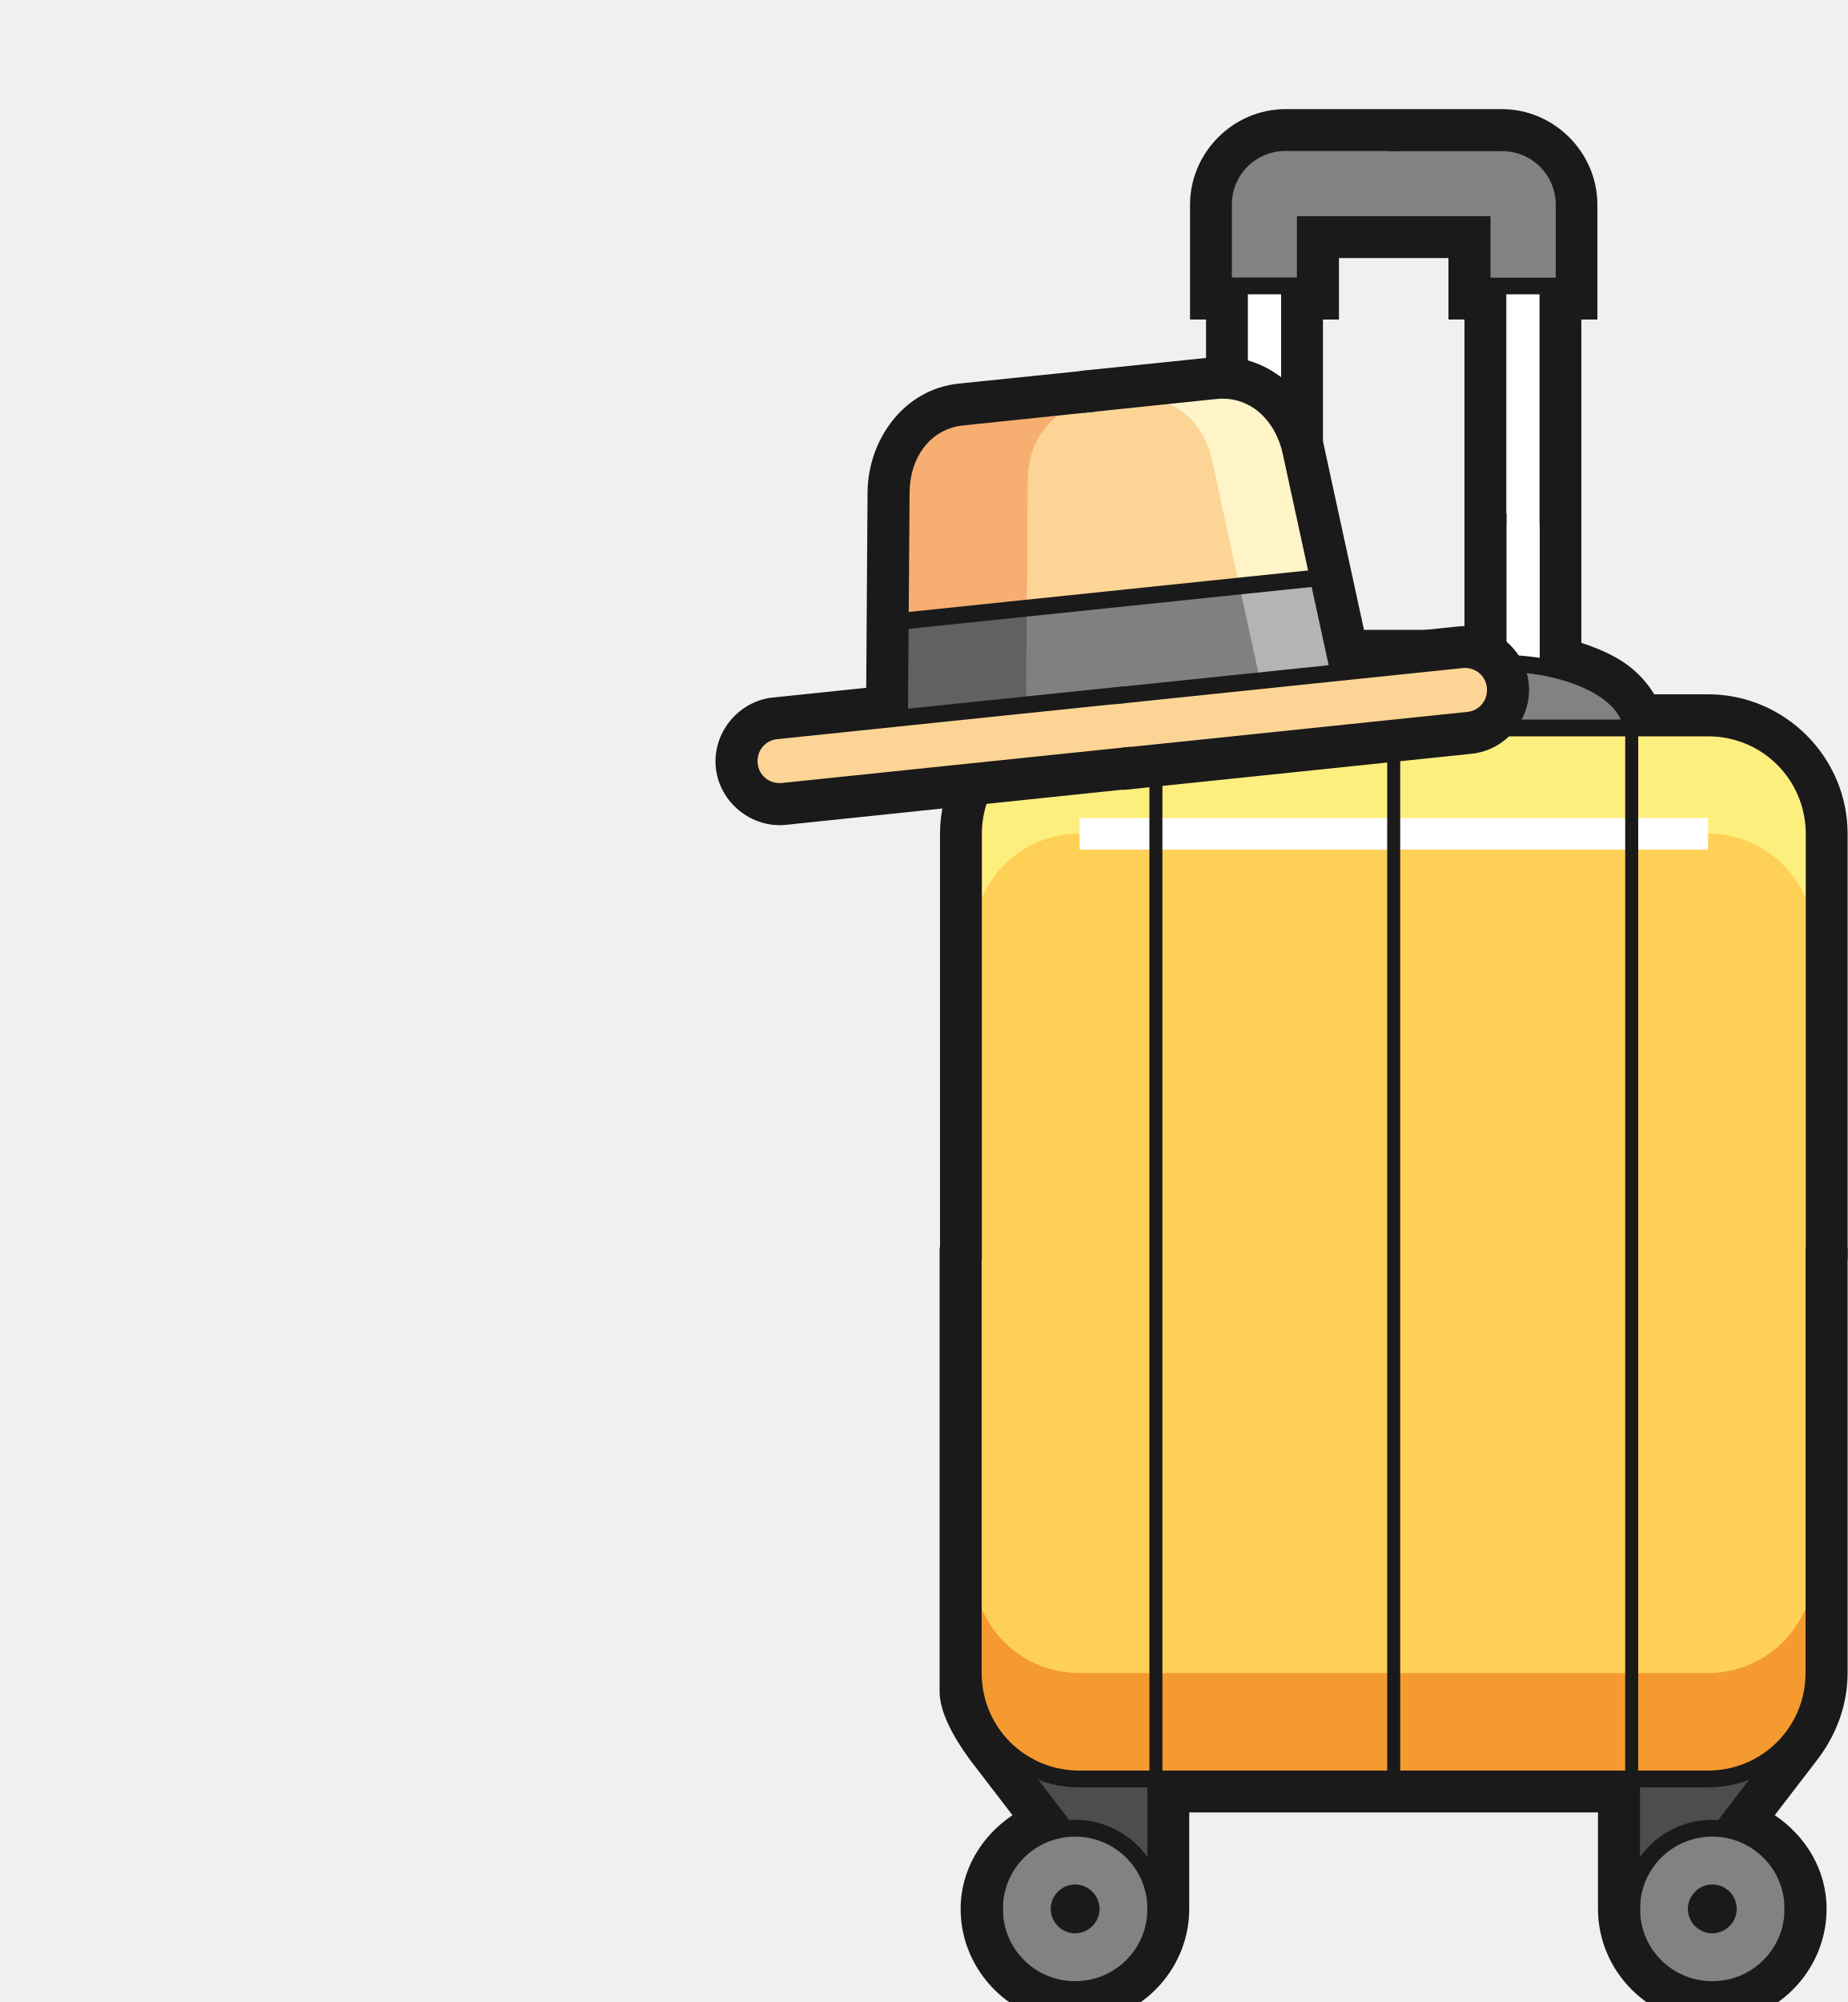
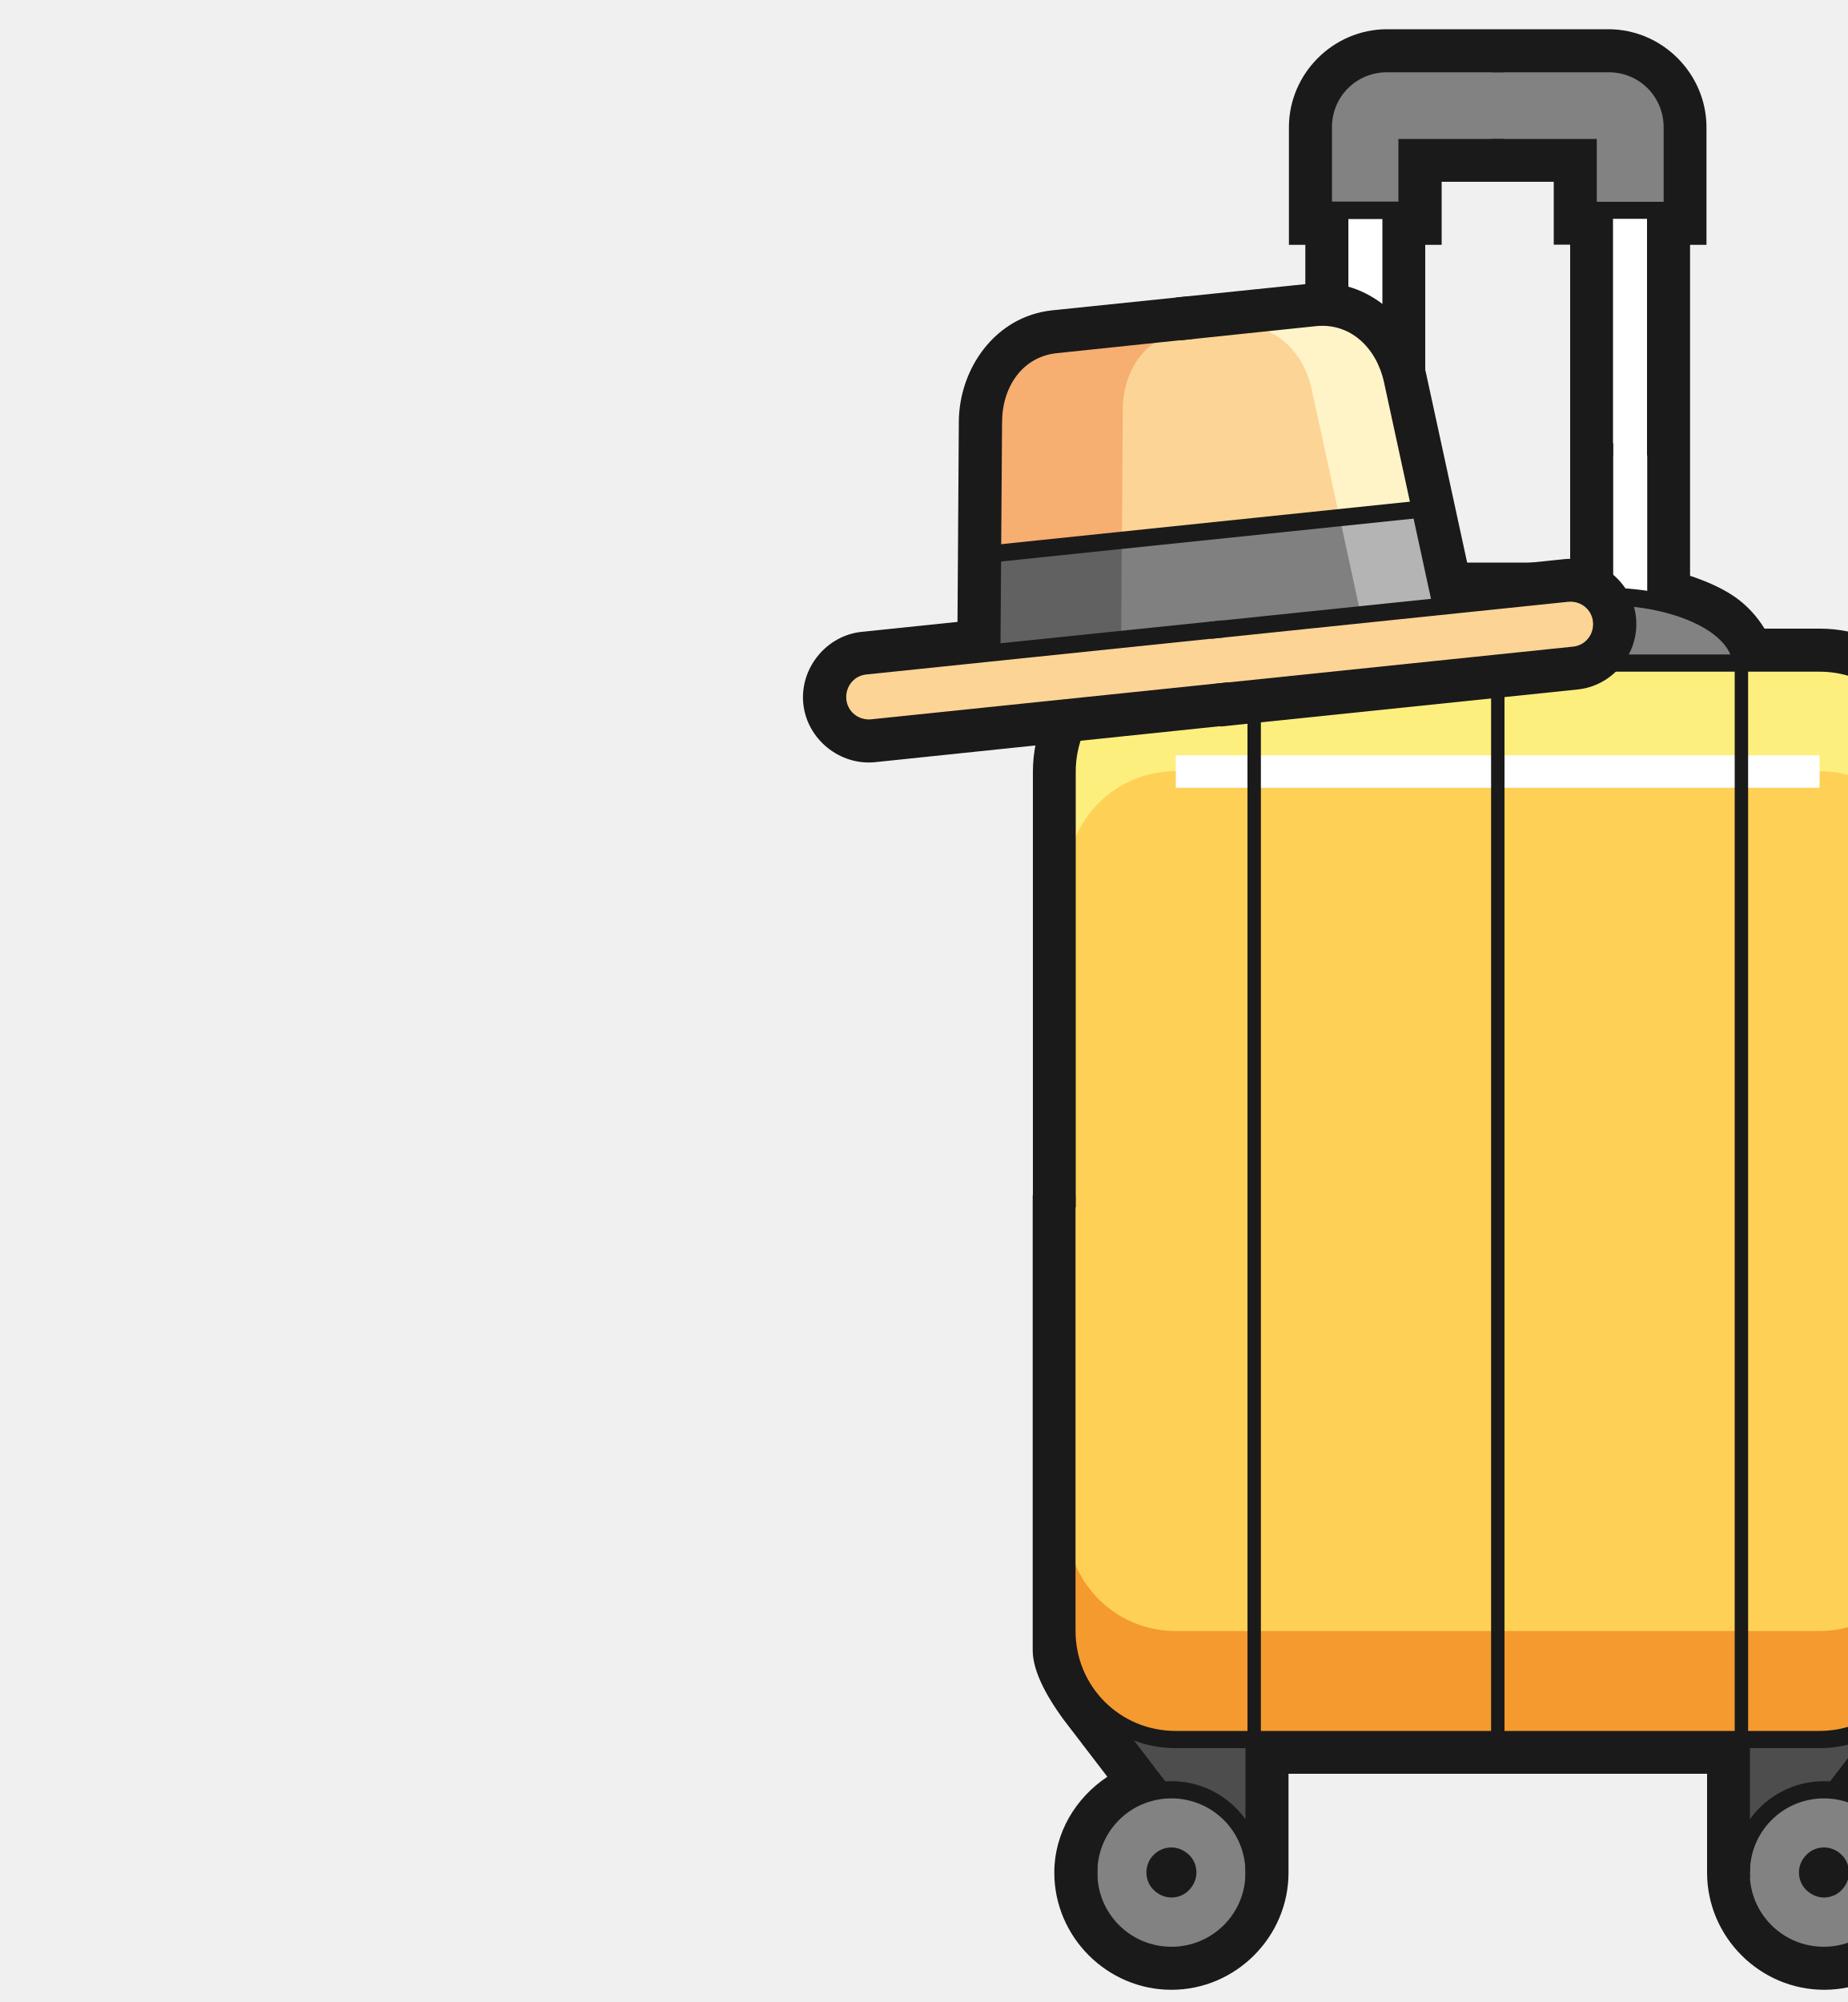
<svg xmlns="http://www.w3.org/2000/svg" version="1.1" id="Слой_1" x="0px" y="0px" viewBox="0 0 923 1000" style="enable-background:new 0 0 923 1000;" xml:space="preserve">
  <style type="text/css">
	.st0{fill:#1A1A1A;}
	.st1{fill:#FFFFFF;}
	.st2{fill:#828282;}
	.st3{fill:#4D4D4D;}
	.st4{fill:#FFD056;}
	.st5{fill:#F49A2F;}
	.st6{fill:#FDEF7E;}
	.st7{fill:#FCD495;}
	.st8{fill:#FFF3C8;}
	.st9{fill:#F6AE71;}
	.st10{fill:#808080;}
	.st11{fill:#B4B4B4;}
	.st12{fill:#616161;}
</style>
  <g>
-     <path class="st0" d="M889.4,623.1v212.5c0,8.6-3.1,16.4-8.3,23.2l-34,44.4l-15.2,19v-50.4H560.4v50.4l-15.2-19l-34-44.4   c-5.2-6.8-8.3-14.6-8.3-23.2V623.1h-33.5V845c0,9.3,5.7,21.1,15.3,34.2l21.1,27.5c-15.4,10.3-25.9,27.3-25.9,46.8   c0,31.3,25.8,57.1,57.1,57.1s57.1-25.8,57.1-57.1v-48.2h204.2v48.2c0,31.3,25.8,57.1,57.1,57.1c31.3,0,57.1-25.8,57.1-57.1   c0-19.5-10.5-36.5-25.9-46.8l21.1-27.5c9.1-11.8,15.3-26.8,15.3-43.6V623.1H889.4z M858.4,930.1c11.9,1.5,20.7,11.4,20.7,23.4   c0,13.2-10.4,23.5-23.6,23.5c-13.3,0-23.6-10.4-23.6-23.6v-26.5L858.4,930.1z M560.7,926.9L560.7,926.9l0.1,26.5   c0,13.3-10.4,23.6-23.6,23.6s-23.6-10.3-23.6-23.5c0-12.1,8.7-22,20.7-23.4L560.7,926.9L560.7,926.9z" />
-     <path class="st0" d="M642.3,54.5c-26.2,0-47.8,21.6-47.8,47.8v57.3h8v161.6c-8.1,2.6-15.7,5.9-22.1,10.4c-5.7,4-10.7,9.2-14.3,15.3   h-26.8c-38.3,0-69.7,31.4-69.7,69.7V629h33.5V416.6c0-20.3,15.8-36.2,36.2-36.2h53.4l1.5-15.2c0-0.5,0.7-2.9,5.5-6.3   c4.7-3.4,12.9-6.9,22.8-8.9l9.8-2h127.9l9.8,2c9.9,2,18,5.5,22.8,8.9c4.7,3.4,5.4,5.8,5.5,6.3l1.5,15.2h53.5   c20.3,0,36.2,15.8,36.2,36.2V629H923V416.5c0-38.3-31.4-69.7-69.7-69.7h-26.9c-3.7-6.1-8.6-11.3-14.3-15.3   c-6.4-4.5-14-7.7-22.1-10.4V159.6h8v-57.3c0-26.2-21.6-47.8-47.8-47.8C750.2,54.5,642.3,54.5,642.3,54.5z M723.6,128.9v30.7h8v155   h-70.7v-155h8v-30.7H723.6L723.6,128.9z" />
-     <rect x="748.4" y="122.6" class="st1" width="24.9" height="273.4" />
-     <path class="st0" d="M744.1,118.4v143.9h8.4V126.8h16.6v135.5h8.4V118.4H744.1z" />
-     <rect x="619.3" y="122.6" class="st1" width="24.9" height="273.4" />
-     <path class="st0" d="M615,118.4v143.9h8.4V126.8H640v135.5h8.4V118.4H615z" />
-     <path class="st0" d="M769.2,256.4v135.5h-16.6V256.4h-8.4v143.9h33.3V256.4H769.2z" />
-     <path class="st0" d="M640.1,256.4v135.5h-16.6V256.4h-8.4v143.9h33.3V256.4H640.1z" />
-     <path class="st2" d="M642.4,71.2c-17.2,0-31.1,13.9-31.1,31.1v40.5h40.9v-30.7h88.2v30.7h40.9v-40.5c0-17.2-13.9-31.1-31.1-31.1   C750.2,71.2,642.4,71.2,642.4,71.2z" />
-     <path class="st0" d="M642.3,67c-19.5,0-35.3,15.8-35.3,35.3V147h49.3v-30.6h42.9V108h-51.3v30.6h-32.5v-36.3   c0-15,11.9-26.9,26.9-26.9h56.9V67H642.3z" />
-     <path class="st3" d="M860.3,913.4l34.1-44.5 M894.4,868.9h-79.3v84.5l45.2-40" />
-     <path class="st2" d="M855.4,913.2c-22.2,0-40.3,18-40.3,40.3c0,10.7,4.2,20.9,11.8,28.5c7.6,7.6,17.8,11.8,28.5,11.8   c22.3,0,40.3-18,40.3-40.3C895.7,931.3,877.7,913.2,855.4,913.2L855.4,913.2z" />
-     <path class="st0" d="M891.4,950.5c0,1,0.1,2,0.1,3c0,20-16.1,36.1-36.1,36.1s-36.1-16.1-36.1-36.1c0-1,0-2,0.1-3H811   c-0.1,1-0.1,2-0.1,3c0,24.5,20,44.5,44.5,44.5c24.5,0,44.5-20,44.5-44.5c0-1,0-2-0.1-3H891.4z" />
-     <path class="st0" d="M855.4,941.3c-3.2,0-6.3,1.3-8.6,3.6c-2.3,2.3-3.6,5.4-3.6,8.6c0,3.2,1.3,6.3,3.6,8.6s5.4,3.6,8.6,3.6   c3.2,0,6.3-1.3,8.6-3.6s3.6-5.4,3.6-8.6C867.6,946.7,862.1,941.3,855.4,941.3L855.4,941.3z" />
-     <path class="st0" d="M857,910.9l6.6,5.1l34.1-44.5l-6.6-5.1L857,910.9z M810.9,868.9v84.5h8.4v-84.5H810.9z" />
-     <path class="st3" d="M532.2,913.4l-34.1-44.5 M498.1,868.9h79.3v84.5l-45.2-40" />
-     <path class="st0" d="M494.7,871.5l34.1,44.5l6.7-5.1l-34.1-44.5L494.7,871.5z M573.2,868.9v84.5h8.4v-84.5H573.2z" />
-     <path class="st2" d="M749.5,331.3c36.4,0,65.6,15.2,65.6,34s-29.3,34-65.6,34H642.9c-36.4,0-65.6-15.2-65.6-34s29.3-34,65.6-34   H749.5L749.5,331.3z" />
-     <path class="st0" d="M693.2,327.1v8.4h56.3c17.6,0,33.4,3.8,44.5,9.5c11.1,5.7,16.9,13,16.9,20.3s-5.8,14.6-16.9,20.3   c-11.1,5.8-26.9,9.5-44.5,9.5h-56.3v8.4h56.3c18.7,0,35.7-3.8,48.3-10.4c12.6-6.6,21.4-16.2,21.4-27.8c0-11.6-8.8-21.3-21.4-27.8   c-12.6-6.5-29.6-10.4-48.3-10.4H693.2z" />
-     <path class="st0" d="M699.2,327.2h-56.3c-18.7,0-35.7,3.9-48.3,10.4c-12.6,6.6-21.4,16.2-21.4,27.8c0,11.6,8.8,21.3,21.4,27.8   c12.6,6.5,29.6,10.4,48.3,10.4h56.3v-8.4h-56.3c-17.6,0-33.4-3.8-44.5-9.5c-11.1-5.8-16.9-13.1-16.9-20.4c0-7.2,5.8-14.6,16.9-20.3   c11.1-5.8,26.9-9.5,44.5-9.5h56.3v-8.4V327.2z" />
-     <path class="st4" d="M906.2,835.5c0,29.4-23.6,53-53,53h-314c-29.4,0-53-23.7-53-53v-419c0-29.4,23.7-53,53-53h314   c29.4,0,53,23.7,53,53V835.5L906.2,835.5z" />
-     <path class="st5" d="M906.2,782.7c0,29.3-23.6,53-53,53h-314c-29.4,0-53-23.7-53-53v52.8c0,29.4,23.7,53,53,53h314   c29.4,0,53-23.7,53-53V782.7L906.2,782.7z" />
-     <path class="st6" d="M906.2,469.4c0-29.3-23.6-53-53-53h-314c-29.4,0-53,23.7-53,53v-52.8c0-29.4,23.7-53,53-53h314   c29.4,0,53,23.7,53,53V469.4L906.2,469.4z" />
-     <path class="st0" d="M902,623.1v212.5c0,27.1-21.7,48.8-48.8,48.8h-314c-27.1,0-48.8-21.7-48.8-48.8V623.1H482v212.5   c0,31.6,25.6,57.2,57.2,57.2h314c31.6,0,57.2-25.6,57.2-57.2V623.1H902z" />
-     <path class="st2" d="M537.1,913.2c-10.7,0-21,4.2-28.5,11.8c-7.6,7.6-11.8,17.8-11.8,28.5s4.2,20.9,11.8,28.5s17.8,11.8,28.5,11.8   s20.9-4.2,28.5-11.8s11.8-17.8,11.8-28.5s-4.2-20.9-11.8-28.5C558,917.4,547.8,913.2,537.1,913.2L537.1,913.2z" />
-     <path class="st0" d="M573.1,950.5c0,1,0.1,2,0.1,3c0,20-16.1,36.1-36.1,36.1S501,973.5,501,953.5c0-1,0-2,0.1-3h-8.4   c-0.1,1-0.1,2-0.1,3c0,24.5,20,44.5,44.5,44.5s44.5-20,44.5-44.5c0-1,0-2-0.1-3H573.1z" />
-     <path class="st0" d="M537.1,941.3c-6.7,0-12.2,5.5-12.2,12.2c0,3.2,1.3,6.3,3.6,8.6s5.4,3.6,8.6,3.6s6.3-1.3,8.6-3.6   s3.6-5.4,3.6-8.6c0-3.2-1.3-6.3-3.6-8.6C543.4,942.6,540.3,941.3,537.1,941.3L537.1,941.3z" />
-     <rect x="539.3" y="408.6" class="st1" width="314" height="15.8" />
-     <rect x="811.9" y="365.3" class="st0" width="6.5" height="523.2" />
-     <rect x="574.2" y="365.3" class="st0" width="6.5" height="523.2" />
-     <rect x="693" y="365.3" class="st0" width="6.5" height="523.2" />
-     <path class="st0" d="M539.3,359.4c-31.6,0-57.2,25.6-57.2,57.2V629h8.4V416.6c0-27.1,21.7-48.8,48.8-48.8h314   c27.1,0,48.8,21.7,48.8,48.8V629h8.4V416.6c0-31.6-25.6-57.2-57.2-57.2H539.3z" />
-     <path class="st0" d="M693.4,67v8.5h56.9c15,0,26.9,11.9,26.9,26.9v36.3h-32.6V108h-51.3v8.3h42.9V147h49.3v-44.7   c0-19.5-15.8-35.3-35.3-35.3H693.4z" />
-     <path class="st0" d="M855.4,909c-24.5,0-44.5,19.9-44.5,44.5c0,1,0,2,0.1,3h8.4c0-1-0.1-2-0.1-3c0-20,16.1-36.1,36.1-36.1   s36.1,16.1,36.1,36.1c0,1,0,2-0.1,3h8.4c0.1-1,0.1-2,0.1-3C899.9,929,879.9,909,855.4,909L855.4,909z" />
-     <path class="st0" d="M537.1,909c-24.5,0-44.5,19.9-44.5,44.5c0,1,0,2,0.1,3h8.4c0-1-0.1-2-0.1-3c0-20,16.1-36.1,36.1-36.1   s36.1,16.1,36.1,36.1c0,1,0,2-0.1,3h8.4c0.1-1,0.1-2,0.1-3C581.6,929,561.6,909,537.1,909L537.1,909z" />
+     <path class="st0" d="M946,597v217.6c0,8.8-3.2,16.8-8.5,23.8l-34.8,45.5l-15.6,19.5v-51.6h-278v51.6l-15.6-19.5l-34.8-45.5   c-5.3-7-8.5-15-8.5-23.8V597h-34.3v227.3c0,9.5,5.8,21.6,15.7,35l21.6,28.2c-15.8,10.5-26.5,28-26.5,47.9   c0,32.1,26.4,58.5,58.5,58.5s58.5-26.4,58.5-58.5V886h209.1v49.4c0,32.1,26.4,58.5,58.5,58.5s58.5-26.4,58.5-58.5   c0-20-10.8-37.4-26.5-47.9l21.6-28.2c9.3-12.1,15.7-27.4,15.7-44.7V597H946z M914.2,911.4c12.2,1.5,21.2,11.7,21.2,24   c0,13.5-10.7,24.1-24.2,24.1c-13.6,0-24.2-10.7-24.2-24.2v-27.1L914.2,911.4z M609.4,908.1L609.4,908.1l0.1,27.1   c0,13.6-10.7,24.2-24.2,24.2s-24.2-10.5-24.2-24.1c0-12.4,8.9-22.5,21.2-24L609.4,908.1L609.4,908.1z" />
+     <path class="st0" d="M692.9,14.6c-26.8,0-49,22.1-49,49v58.7h8.2v165.5c-8.3,2.7-16.1,6-22.6,10.7c-5.8,4.1-11,9.4-14.6,15.7h-27.5   c-39.2,0-71.4,32.2-71.4,71.4V603h34.4V385.5c0-20.8,16.2-37.1,37.1-37.1h54.7l1.5-15.6c0-0.5,0.7-3,5.6-6.5   c4.8-3.5,13.2-7.1,23.3-9.1l10-2h131l10,2c10.1,2,18.4,5.6,23.3,9.1c4.8,3.5,5.5,5.9,5.6,6.5l1.5,15.6h54.8   c20.8,0,37.1,16.2,37.1,37.1V603h34.5V385.4c0-39.2-32.2-71.4-71.4-71.4h-27.5c-3.8-6.2-8.8-11.6-14.6-15.7   c-6.6-4.6-14.3-7.9-22.6-10.7V122.3h8.2V63.6c0-26.8-22.1-49-49-49C803.4,14.6,692.9,14.6,692.9,14.6z M776.2,90.8v31.4h8.2V281   H712V122.3h8.2V90.8H776.2L776.2,90.8z" />
+     <rect x="801.6" y="84.4" class="st1" width="25.5" height="280" />
+     <path class="st0" d="M797.2,80.1v147.4h8.6V88.7h17v138.8h8.6V80.1H797.2z" />
+     <rect x="669.4" y="84.4" class="st1" width="25.5" height="280" />
+     <path class="st0" d="M665,80.1v147.4h8.6V88.7h17v138.8h8.6V80.1H665z" />
+     <path class="st0" d="M822.9,221.4v138.8h-17V221.4h-8.6v147.4h34.1V221.4H822.9z" />
+     <path class="st0" d="M690.7,221.4v138.8h-17V221.4h-8.6v147.4h34.1V221.4H690.7z" />
+     <path class="st2" d="M693,31.7c-17.6,0-31.9,14.2-31.9,31.9v41.5H703V73.6h90.4V105h41.9V63.6c0-17.6-14.2-31.9-31.9-31.9   C803.4,31.7,693,31.7,693,31.7z" />
+     <path class="st0" d="M692.9,27.4c-20,0-36.2,16.2-36.2,36.2v45.8h50.5V78h43.9v-8.6h-52.5v31.3h-33.2V63.6   c0-15.4,12.2-27.5,27.5-27.5h58.3v-8.6L692.9,27.4L692.9,27.4z" />
+     <path class="st3" d="M916.2,894.3l34.9-45.6 M951.1,848.7h-81.2v86.5l46.3-41" />
+     <path class="st2" d="M911.2,894.1c-22.7,0-41.3,18.4-41.3,41.3c0,11,4.3,21.4,12.1,29.2s18.2,12.1,29.2,12.1   c22.8,0,41.3-18.4,41.3-41.3C952.4,912.6,934,894.1,911.2,894.1L911.2,894.1z" />
+     <path class="st0" d="M948,932.3c0,1,0.1,2,0.1,3.1c0,20.5-16.5,37-37,37s-37-16.5-37-37c0-1,0-2,0.1-3.1h-8.6c-0.1,1-0.1,2-0.1,3.1   c0,25.1,20.5,45.6,45.6,45.6s45.6-20.5,45.6-45.6c0-1,0-2-0.1-3.1H948z" />
+     <path class="st0" d="M911.2,922.8c-3.3,0-6.5,1.3-8.8,3.7c-2.4,2.4-3.7,5.5-3.7,8.8s1.3,6.5,3.7,8.8s5.5,3.7,8.8,3.7   s6.5-1.3,8.8-3.7s3.7-5.5,3.7-8.8C923.7,928.4,918,922.8,911.2,922.8L911.2,922.8z" />
+     <path class="st0" d="M912.8,891.7l6.8,5.2l34.9-45.6l-6.8-5.2L912.8,891.7z M865.6,848.7v86.5h8.6v-86.5H865.6z" />
+     <path class="st3" d="M580.2,894.3l-34.9-45.6 M545.3,848.7h81.2v86.5l-46.3-41" />
+     <path class="st0" d="M541.8,851.3l34.9,45.6l6.9-5.2l-34.9-45.6L541.8,851.3z M622.2,848.7v86.5h8.6v-86.5H622.2z" />
+     <path class="st2" d="M802.7,298.1c37.3,0,67.2,15.6,67.2,34.8c0,19.3-30,34.8-67.2,34.8H693.5c-37.3,0-67.2-15.6-67.2-34.8   c0-19.3,30-34.8,67.2-34.8H802.7L802.7,298.1z" />
+     <path class="st0" d="M745.1,293.8v8.6h57.7c18,0,34.2,3.9,45.6,9.7c11.4,5.8,17.3,13.3,17.3,20.8s-5.9,15-17.3,20.8   c-11.4,5.9-27.5,9.7-45.6,9.7h-57.7v8.6h57.7c19.2,0,36.6-3.9,49.5-10.7c12.9-6.8,21.9-16.6,21.9-28.5s-9-21.8-21.9-28.5   s-30.3-10.7-49.5-10.7h-57.7V293.8z" />
+     <path class="st0" d="M751.2,293.9h-57.7c-19.2,0-36.6,4-49.5,10.7c-12.9,6.8-21.9,16.6-21.9,28.5s9,21.8,21.9,28.5   s30.3,10.7,49.5,10.7h57.7v-8.6h-57.7c-18,0-34.2-3.9-45.6-9.7c-11.4-5.9-17.3-13.4-17.3-20.9c0-7.4,5.9-15,17.3-20.8   c11.4-5.9,27.5-9.7,45.6-9.7h57.7V294V293.9z" />
+     <path class="st4" d="M963.2,814.5c0,30.1-24.2,54.3-54.3,54.3H587.3c-30.1,0-54.3-24.3-54.3-54.3V385.4c0-30.1,24.3-54.3,54.3-54.3   h321.6c30.1,0,54.3,24.3,54.3,54.3V814.5L963.2,814.5z" />
+     <path class="st5" d="M963.2,760.4c0,30-24.2,54.3-54.3,54.3H587.3c-30.1,0-54.3-24.3-54.3-54.3v54.1c0,30.1,24.3,54.3,54.3,54.3   h321.6c30.1,0,54.3-24.3,54.3-54.3V760.4L963.2,760.4z" />
+     <path class="st6" d="M963.2,439.5c0-30-24.2-54.3-54.3-54.3H587.3c-30.1,0-54.3,24.3-54.3,54.3v-54.1c0-30.1,24.3-54.3,54.3-54.3   h321.6c30.1,0,54.3,24.3,54.3,54.3V439.5L963.2,439.5z" />
+     <path class="st0" d="M958.9,597v217.6c0,27.8-22.2,50-50,50H587.3c-27.8,0-50-22.2-50-50V597h-8.6v217.6   c0,32.4,26.2,58.6,58.6,58.6h321.6c32.4,0,58.6-26.2,58.6-58.6V597H958.9z" />
+     <path class="st2" d="M585.2,894.1c-11,0-21.5,4.3-29.2,12.1c-7.8,7.8-12.1,18.2-12.1,29.2s4.3,21.4,12.1,29.2s18.2,12.1,29.2,12.1   s21.4-4.3,29.2-12.1s12.1-18.2,12.1-29.2s-4.3-21.4-12.1-29.2C606.6,898.4,596.1,894.1,585.2,894.1L585.2,894.1z" />
+     <path class="st0" d="M622.1,932.3c0,1,0.1,2,0.1,3.1c0,20.5-16.5,37-37,37s-37-16.5-37-37c0-1,0-2,0.1-3.1h-8.6   c-0.1,1-0.1,2-0.1,3.1c0,25.1,20.5,45.6,45.6,45.6s45.6-20.5,45.6-45.6c0-1,0-2-0.1-3.1H622.1z" />
+     <path class="st0" d="M585.2,922.8c-6.9,0-12.5,5.6-12.5,12.5c0,3.3,1.3,6.5,3.7,8.8s5.5,3.7,8.8,3.7s6.5-1.3,8.8-3.7   s3.7-5.5,3.7-8.8s-1.3-6.5-3.7-8.8C591.6,924.2,588.5,922.8,585.2,922.8L585.2,922.8z" />
+     <rect x="587.4" y="377.3" class="st1" width="321.6" height="16.2" />
+     <rect x="866.6" y="332.9" class="st0" width="6.7" height="535.8" />
+     <rect x="623.2" y="332.9" class="st0" width="6.7" height="535.8" />
+     <rect x="744.9" y="332.9" class="st0" width="6.7" height="535.8" />
+     <path class="st0" d="M587.4,326.9c-32.4,0-58.6,26.2-58.6,58.6V603h8.6V385.5c0-27.8,22.2-50,50-50H909c27.8,0,50,22.2,50,50V603   h8.6V385.5c0-32.4-26.2-58.6-58.6-58.6H587.4z" />
+     <path class="st0" d="M745.3,27.4v8.7h58.3c15.4,0,27.5,12.2,27.5,27.5v37.2h-33.4V69.4h-52.5v8.5h43.9v31.4h50.5V63.6   c0-20-16.2-36.2-36.2-36.2C803.4,27.4,745.3,27.4,745.3,27.4z" />
+     <path class="st0" d="M911.2,889.7c-25.1,0-45.6,20.4-45.6,45.6c0,1,0,2,0.1,3.1h8.6c0-1-0.1-2-0.1-3.1c0-20.5,16.5-37,37-37   s37,16.5,37,37c0,1,0,2-0.1,3.1h8.6c0.1-1,0.1-2,0.1-3.1C956.7,910.2,936.3,889.7,911.2,889.7L911.2,889.7z" />
+     <path class="st0" d="M585.2,889.7c-25.1,0-45.6,20.4-45.6,45.6c0,1,0,2,0.1,3.1h8.6c0-1-0.1-2-0.1-3.1c0-20.5,16.5-37,37-37   s37,16.5,37,37c0,1,0,2-0.1,3.1h8.6c0.1-1,0.1-2,0.1-3.1C630.8,910.2,610.3,889.7,585.2,889.7L585.2,889.7z" />
    <g>
-       <path class="st0" d="M479,191.6c-27.9,2.9-45.4,28.5-45.6,54.2l-1,147.3l133-13.8l-3.5-33.3l-95.7,10l0.8-109.9    c0.1-12.3,5.6-20.1,15.5-21.1l66.2-6.9l-3.5-33.3L479,191.6z" />
-       <path class="st0" d="M386.1,348.4c-17.3,1.8-30.3,17.8-28.5,35.1s17.8,30.3,35.1,28.5l174.2-18.2l-6.6-63.5L386.1,348.4z" />
-       <path class="st0" d="M539.4,185.3l3.5,33.3l66.2-6.9c9.8-1,16.9,5.5,19.5,17.5l23.3,107.4l-95.8,10l3.5,33.3l133-13.8l-31.3-143.9    c-5.5-25.1-27.9-46.6-55.8-43.7L539.4,185.3z" />
-       <path class="st0" d="M554.4,331.1l6.6,63.5l174.2-18.1c17.4-1.8,30.3-17.8,28.5-35.1s-17.8-30.3-35.1-28.5L554.4,331.1z" />
-       <path class="st7" d="M607.2,195.2c18.9-2,33.6,12,37.7,30.5l27.2,125.6l-222.9,23.2l0.9-128.6c0.2-18.9,11.7-35.6,30.6-37.6    L607.2,195.2L607.2,195.2z" />
-       <path class="st8" d="M567.9,199.3c18.8-1.9,33.6,12,37.6,30.6l27.3,125.6l39.3-4.1l-27.3-125.6c-4-18.6-18.7-32.6-37.6-30.6    L567.9,199.3z" />
-       <path class="st9" d="M480.8,208.4c-18.9,1.9-30.5,18.6-30.6,37.6l-0.9,128.6l63.2-6.6l0.9-128.6c0.2-18.9,11.7-35.6,30.6-37.6    L480.8,208.4z" />
-       <path class="st10" d="M668.8,335.9l-219.4,22.8l0.3-48.4l208.8-21.7L668.8,335.9z" />
-       <path class="st11" d="M619.2,292.7l10.3,47.3l39.3-4.1l-10.3-47.3L619.2,292.7z" />
-       <path class="st12" d="M449.7,310.3l-0.3,48.4l63.2-6.6l0.3-48.4L449.7,310.3z" />
-       <path class="st0" d="M480.3,204.2c-21.1,2.2-34.2,21.1-34.3,41.8l-0.9,133.2l119.1-12.4l-0.9-8.3l-109.8,11.4l0.9-123.9    c0.1-17.3,10.2-31.8,26.8-33.5l66.2-6.9l-0.9-8.3L480.3,204.2z" />
-       <path class="st0" d="M540.6,197.9l0.9,8.3l66.2-6.9c16.6-1.7,29.4,10.4,33.1,27.3l26.3,121.1l-109.8,11.4l0.9,8.3L677.3,355    L649,224.8c-4.4-20.2-21.1-36-42.2-33.8L540.6,197.9z" />
-       <path class="st7" d="M730.4,329.5c8.3-0.8,15.7,5.2,16.7,13.5c0.9,8.4-5.1,15.8-13.5,16.7l-342.5,35.6    c-8.4,0.9-15.8-5.1-16.7-13.5c-0.9-8.4,5.1-15.8,13.5-16.7L730.4,329.5L730.4,329.5z" />
-       <path class="st0" d="M387.5,360.8c-10.6,1.1-18.4,10.7-17.3,21.3c1.1,10.6,10.7,18.4,21.3,17.3l174.2-18.1l-0.9-8.3l-174.2,18.1    c-6.2,0.6-11.5-3.7-12.1-9.8c-0.6-6.2,3.7-11.5,9.8-12.1l174.2-18.1l-0.9-8.3L387.5,360.8z" />
-       <rect x="449.1" y="295.3" transform="matrix(0.9946 -0.1034 0.1034 0.9946 -27.9978 58.8991)" class="st0" width="209.9" height="8.4" />
-       <path class="st0" d="M555.6,343.5l0.9,8.3l174.2-18.1c6.2-0.6,11.5,3.7,12.1,9.8c0.6,6.2-3.7,11.5-9.8,12.1l-174.2,18.1l0.9,8.3    l174.2-18c10.6-1.1,18.4-10.7,17.3-21.3c-1.1-10.6-10.7-18.4-21.3-17.3L555.6,343.5z" />
+       <path class="st0" d="M525.7,155c-28.6,3-46.5,29.2-46.7,55.5l-1,150.9l136.2-14.1l-3.6-34.1l-98,10.2l0.8-112.6    c0.1-12.6,5.7-20.6,15.9-21.6l67.8-7.1l-3.6-34.1L525.7,155z" />
+       <path class="st0" d="M430.5,315.6c-17.7,1.8-31,18.2-29.2,35.9c1.8,17.7,18.2,31,35.9,29.2l178.4-18.6l-6.8-65L430.5,315.6z" />
+       <path class="st0" d="M587.5,148.6l3.6,34.1l67.8-7.1c10-1,17.3,5.6,20,17.9l23.9,110l-98.1,10.2l3.6,34.1l136.1-14l-32-147.4    c-5.6-25.7-28.6-47.7-57.1-44.8L587.5,148.6z" />
+       <path class="st0" d="M602.9,297.9l6.8,65l178.4-18.5c17.8-1.8,31-18.2,29.2-35.9s-18.2-31-35.9-29.2L602.9,297.9z" />
+       <path class="st7" d="M657,158.7c19.4-2,34.4,12.3,38.6,31.2l27.8,128.7l-228.3,23.8l0.9-131.7c0.2-19.4,12-36.5,31.3-38.5    L657,158.7L657,158.7z" />
+       <path class="st8" d="M616.7,162.9c19.3-1.9,34.4,12.3,38.5,31.3l28,128.6l40.2-4.2l-28-128.6c-4.1-19-19.2-33.4-38.5-31.3    L616.7,162.9z" />
+       <path class="st9" d="M527.5,172.3c-19.4,1.9-31.2,19-31.3,38.5l-0.9,131.7l64.7-6.8l0.9-131.7c0.2-19.4,12-36.5,31.3-38.5    L527.5,172.3z" />
+       <path class="st10" d="M720.1,302.8l-224.7,23.4l0.3-49.6l213.8-22.2L720.1,302.8z" />
+       <path class="st11" d="M669.3,258.6l10.5,48.4l40.2-4.2l-10.5-48.4L669.3,258.6z" />
+       <path class="st12" d="M495.7,276.6l-0.3,49.6l64.7-6.8l0.3-49.6L495.7,276.6z" />
+       <path class="st0" d="M527,167.9c-21.6,2.3-35,21.6-35.1,42.8L491,347.1l122-12.7l-0.9-8.5l-112.4,11.7l0.9-126.9    c0.1-17.7,10.4-32.6,27.4-34.3l67.8-7.1l-0.9-8.5L527,167.9z" />
+       <path class="st0" d="M588.8,161.5l0.9,8.5l67.8-7.1c17-1.7,30.1,10.7,33.9,28l26.9,124l-112.4,11.7l0.9,8.5l122-12.7l-29-133.3    c-4.5-20.7-21.6-36.9-43.2-34.6L588.8,161.5z" />
+       <path class="st7" d="M783.2,296.3c8.5-0.8,16.1,5.3,17.1,13.8c0.9,8.6-5.2,16.2-13.8,17.1l-350.8,36.5    c-8.6,0.9-16.2-5.2-17.1-13.8c-0.9-8.6,5.2-16.2,13.8-17.1L783.2,296.3L783.2,296.3z" />
+       <path class="st0" d="M432,328.3c-10.9,1.1-18.8,11-17.7,21.8c1.1,10.9,11,18.8,21.8,17.7l178.4-18.5l-0.9-8.5l-178.4,18.5    c-6.3,0.6-11.8-3.8-12.4-10c-0.6-6.3,3.8-11.8,10-12.4l178.4-18.5l-0.9-8.5L432,328.3z" />
+       <rect x="495.1" y="261.2" transform="matrix(0.9946 -0.1034 0.1034 0.9946 -24.2222 63.7298)" class="st0" width="215" height="8.6" />
+       <path class="st0" d="M604.1,310.6l0.9,8.5l178.4-18.5c6.3-0.6,11.8,3.8,12.4,10c0.6,6.3-3.8,11.8-10,12.4l-178.4,18.5l0.9,8.5    l178.4-18.4c10.9-1.1,18.8-11,17.7-21.8c-1.1-10.9-11-18.8-21.8-17.7L604.1,310.6z" />
    </g>
  </g>
</svg>
